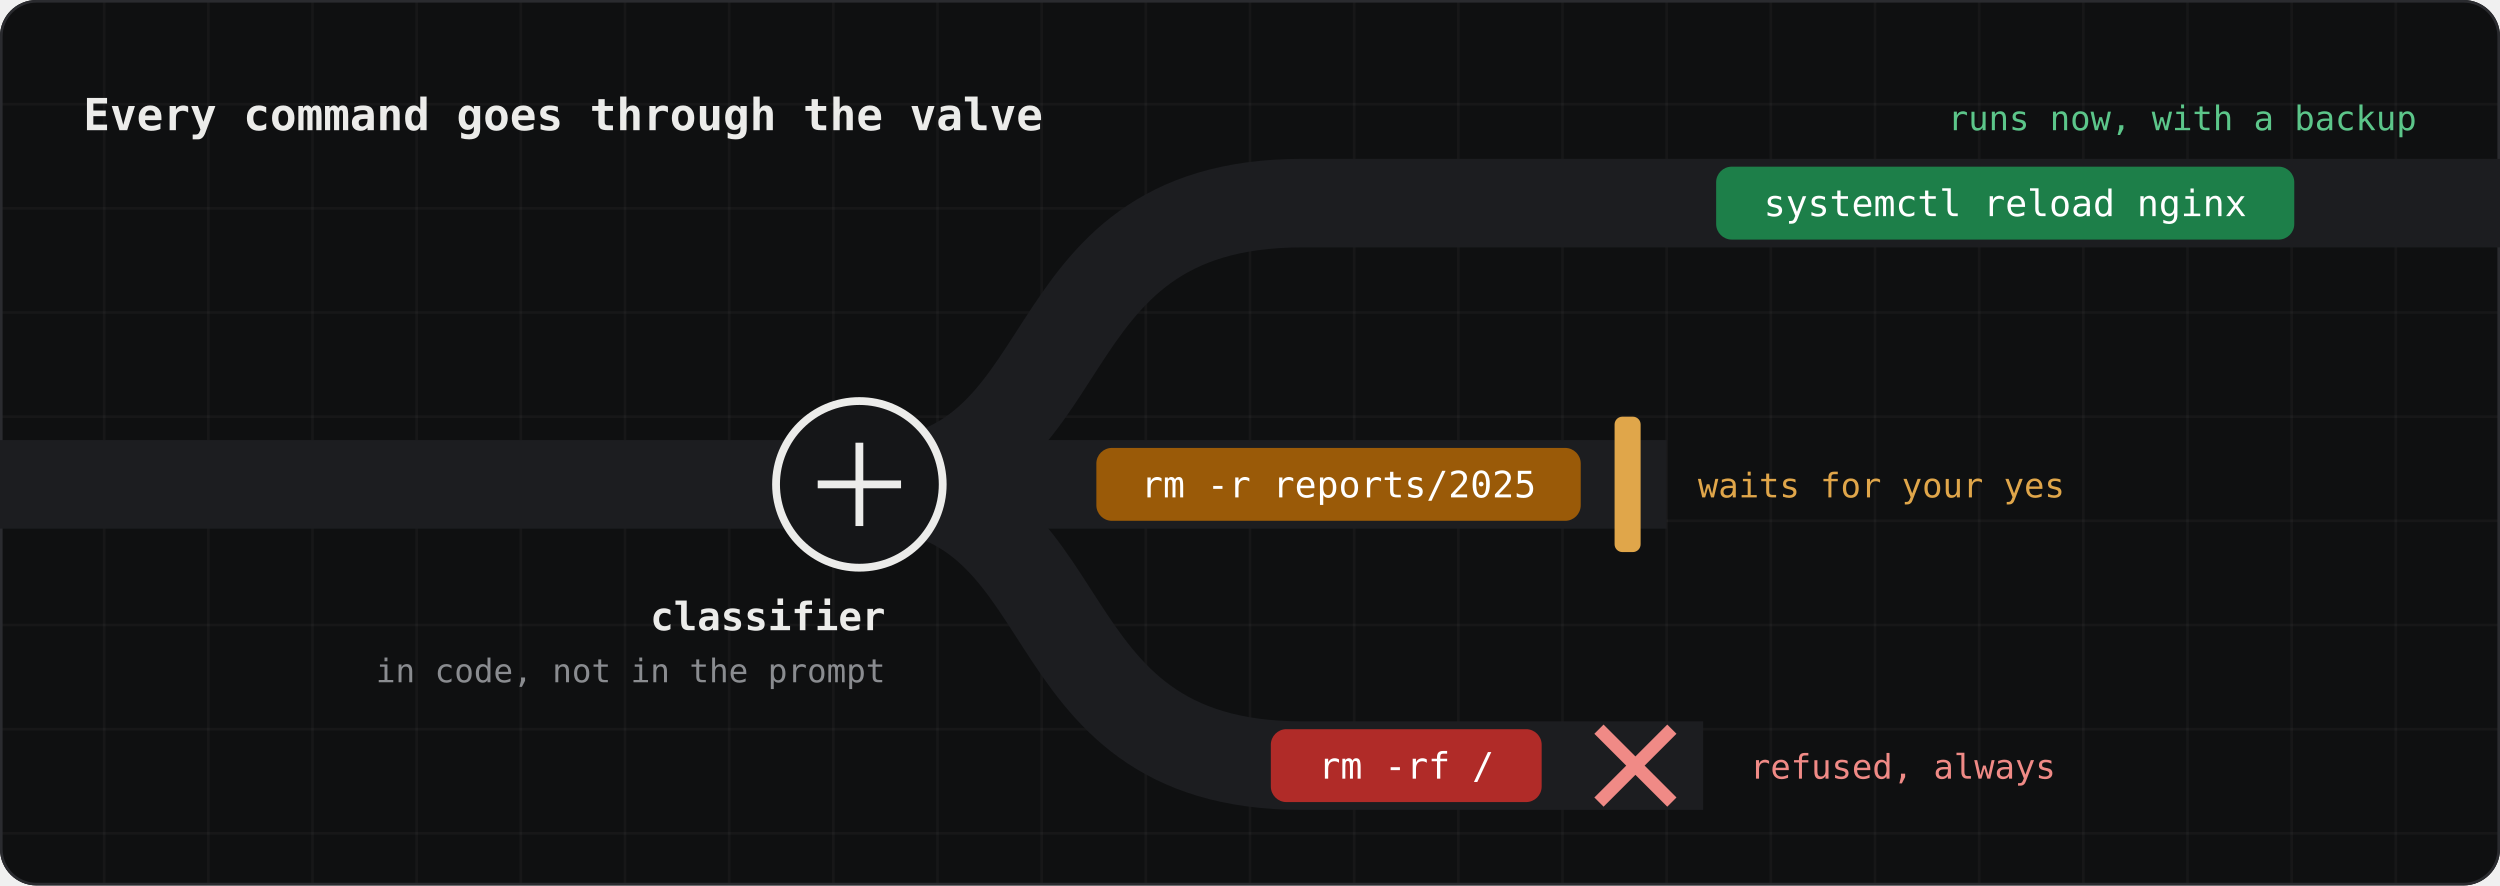
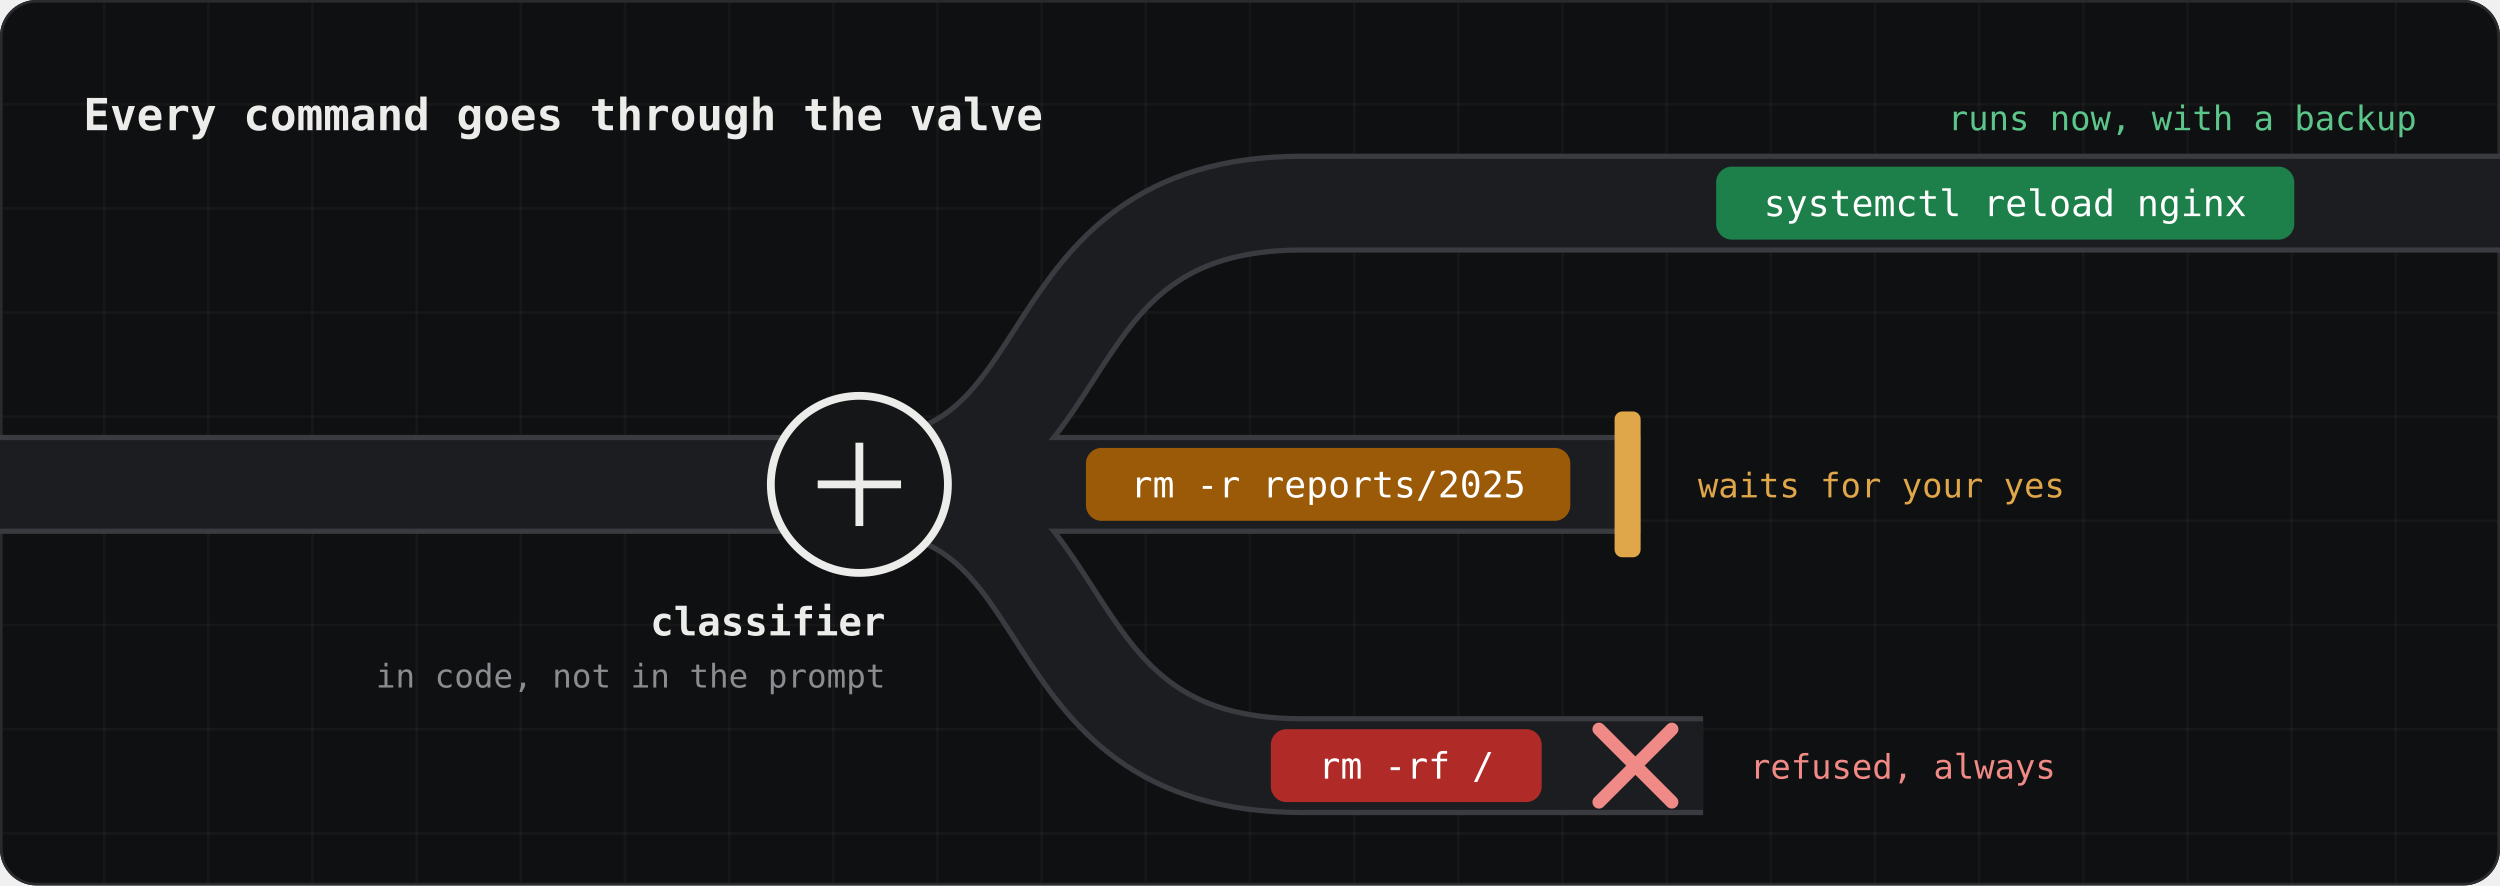
<svg xmlns="http://www.w3.org/2000/svg" viewBox="0 0 960 340" width="960" height="340" role="img" aria-labelledby="t d">
  <style>
text{font-family:ui-monospace,'SF Mono',Menlo,Consolas,'DejaVu Sans Mono',monospace;fill:#b4b5b8;font-size:13px}
.h{fill:#ececea;font-size:17px;font-weight:600}
.n{fill:#ececea;font-size:15px;font-weight:600}
.s{fill:#8a8c90;font-size:12.5px}
- @keyframes c1{0.00%{transform:translate(-110.0px,186.0px);opacity:0}0.50%{transform:translate(-110.0px,186.0px);opacity:1}1.56%{transform:translate(-105.3px,186.0px);opacity:1}2.62%{transform:translate(-91.8px,186.0px);opacity:1}3.69%{transform:translate(-70.3px,186.0px);opacity:1}4.75%{transform:translate(-41.6px,186.0px);opacity:1}5.81%{transform:translate(-6.5px,186.0px);opacity:1}6.88%{transform:translate(34.2px,186.0px);opacity:1}7.94%{transform:translate(79.8px,186.0px);opacity:1}9.00%{transform:translate(129.3px,186.0px);opacity:1}10.06%{transform:translate(182.0px,186.0px);opacity:1}11.12%{transform:translate(237.2px,186.0px);opacity:1}12.19%{transform:translate(293.9px,186.0px);opacity:1}13.25%{transform:translate(351.3px,183.3px);opacity:1}14.31%{transform:translate(396.0px,149.4px);opacity:1}15.38%{transform:translate(429.4px,103.7px);opacity:1}16.44%{transform:translate(478.1px,79.8px);opacity:1}17.50%{transform:translate(530.7px,78.0px);opacity:1}18.56%{transform:translate(580.2px,78.0px);opacity:1}19.62%{transform:translate(625.8px,78.0px);opacity:1}20.69%{transform:translate(666.5px,78.0px);opacity:1}21.75%{transform:translate(701.6px,78.0px);opacity:1}22.81%{transform:translate(730.3px,78.0px);opacity:1}23.88%{transform:translate(751.8px,78.0px);opacity:1}24.94%{transform:translate(765.3px,78.0px);opacity:1}26.00%{transform:translate(770.0px,78.0px);opacity:1}30.00%{transform:translate(770.0px,78.0px);opacity:1}33.00%{transform:translate(770.0px,78.0px);opacity:0}100.00%{transform:translate(770.0px,78.0px);opacity:0}}
- @keyframes c2{0.00%{transform:translate(-110.0px,186.0px);opacity:0}33.00%{transform:translate(-110.0px,186.0px);opacity:0}33.50%{transform:translate(-110.0px,186.0px);opacity:1}34.27%{transform:translate(-106.8px,186.0px);opacity:1}35.04%{transform:translate(-97.7px,186.0px);opacity:1}35.81%{transform:translate(-83.2px,186.0px);opacity:1}36.58%{transform:translate(-63.8px,186.0px);opacity:1}37.35%{transform:translate(-40.0px,186.0px);opacity:1}38.12%{transform:translate(-12.5px,186.0px);opacity:1}38.90%{transform:translate(18.3px,186.0px);opacity:1}39.67%{transform:translate(51.8px,186.0px);opacity:1}40.44%{transform:translate(87.4px,186.0px);opacity:1}41.21%{transform:translate(124.7px,186.0px);opacity:1}41.98%{transform:translate(163.1px,186.0px);opacity:1}42.75%{transform:translate(202.0px,186.0px);opacity:1}43.52%{transform:translate(240.9px,186.0px);opacity:1}44.29%{transform:translate(279.3px,186.0px);opacity:1}45.06%{transform:translate(316.6px,186.0px);opacity:1}45.83%{transform:translate(352.2px,186.0px);opacity:1}46.60%{transform:translate(385.7px,186.0px);opacity:1}47.38%{transform:translate(416.5px,186.0px);opacity:1}48.15%{transform:translate(444.0px,186.0px);opacity:1}48.92%{transform:translate(467.8px,186.0px);opacity:1}49.69%{transform:translate(487.2px,186.0px);opacity:1}50.46%{transform:translate(501.7px,186.0px);opacity:1}51.23%{transform:translate(510.8px,186.0px);opacity:1}52.00%{transform:translate(514.0px,186.0px);opacity:1}62.00%{transform:translate(514.0px,186.0px);opacity:1}65.00%{transform:translate(514.0px,186.0px);opacity:0}100.00%{transform:translate(514.0px,186.0px);opacity:0}}
- @keyframes c3{0.00%{transform:translate(-110.0px,186.0px);opacity:0}66.00%{transform:translate(-110.0px,186.0px);opacity:0}66.50%{transform:translate(-110.0px,186.0px);opacity:1}67.31%{transform:translate(-106.5px,186.0px);opacity:1}68.12%{transform:translate(-96.4px,186.0px);opacity:1}68.94%{transform:translate(-80.2px,186.0px);opacity:1}69.75%{transform:translate(-58.7px,186.0px);opacity:1}70.56%{transform:translate(-32.3px,186.0px);opacity:1}71.38%{transform:translate(-1.7px,186.0px);opacity:1}72.19%{transform:translate(32.5px,186.0px);opacity:1}73.00%{transform:translate(69.7px,186.0px);opacity:1}73.81%{transform:translate(109.3px,186.0px);opacity:1}74.62%{transform:translate(150.7px,186.0px);opacity:1}75.44%{transform:translate(193.3px,186.0px);opacity:1}76.25%{transform:translate(236.5px,186.0px);opacity:1}77.06%{transform:translate(279.7px,186.0px);opacity:1}77.88%{transform:translate(322.3px,186.0px);opacity:1}78.69%{transform:translate(362.8px,192.6px);opacity:1}79.50%{transform:translate(392.6px,218.0px);opacity:1}80.31%{transform:translate(413.4px,248.8px);opacity:1}81.12%{transform:translate(436.1px,274.1px);opacity:1}81.94%{transform:translate(462.8px,288.6px);opacity:1}82.75%{transform:translate(488.7px,293.3px);opacity:1}83.56%{transform:translate(510.2px,294.0px);opacity:1}84.38%{transform:translate(526.4px,294.0px);opacity:1}85.19%{transform:translate(536.5px,294.0px);opacity:1}86.00%{transform:translate(540.0px,294.0px);opacity:1}92.00%{transform:translate(540.0px,294.0px);opacity:1}95.00%{transform:translate(540.0px,294.0px);opacity:0}100.00%{transform:translate(540.0px,294.0px);opacity:0}}
+ @keyframes c1{0.00%{transform:translate(-120.0px,186.0px);opacity:0;animation-timing-function:linear}1.00%{transform:translate(-120.0px,186.0px);opacity:0;animation-timing-function:linear}1.60%{transform:translate(-120.0px,186.0px);opacity:1;animation-timing-function:linear}1.80%{transform:translate(-107.4px,186.0px);opacity:1;animation-timing-function:linear}2.60%{transform:translate(-73.2px,186.0px);opacity:1;animation-timing-function:linear}3.40%{transform:translate(-22.8px,186.0px);opacity:1;animation-timing-function:linear}4.20%{transform:translate(38.4px,186.0px);opacity:1;animation-timing-function:linear}5.00%{transform:translate(105.0px,186.0px);opacity:1;animation-timing-function:linear}5.80%{transform:translate(171.6px,186.0px);opacity:1;animation-timing-function:linear}6.60%{transform:translate(232.8px,186.0px);opacity:1;animation-timing-function:linear}7.40%{transform:translate(283.2px,186.0px);opacity:1;animation-timing-function:linear}8.20%{transform:translate(317.4px,186.0px);opacity:1;animation-timing-function:linear}9.00%{transform:translate(330.0px,186.0px);opacity:1;animation-timing-function:linear}12.00%{transform:translate(330.0px,186.0px);opacity:1;animation-timing-function:linear}12.75%{transform:translate(335.4px,185.6px);opacity:1;animation-timing-function:linear}13.50%{transform:translate(350.5px,183.5px);opacity:1;animation-timing-function:linear}14.25%{transform:translate(372.2px,174.1px);opacity:1;animation-timing-function:linear}15.00%{transform:translate(393.9px,152.4px);opacity:1;animation-timing-function:linear}15.75%{transform:translate(414.2px,122.0px);opacity:1;animation-timing-function:linear}16.50%{transform:translate(442.6px,93.1px);opacity:1;animation-timing-function:linear}17.25%{transform:translate(483.5px,79.1px);opacity:1;animation-timing-function:linear}18.00%{transform:translate(528.5px,78.0px);opacity:1;animation-timing-function:linear}18.75%{transform:translate(573.5px,78.0px);opacity:1;animation-timing-function:linear}19.50%{transform:translate(617.2px,78.0px);opacity:1;animation-timing-function:linear}20.25%{transform:translate(658.0px,78.0px);opacity:1;animation-timing-function:linear}21.00%{transform:translate(694.5px,78.0px);opacity:1;animation-timing-function:linear}21.75%{transform:translate(725.4px,78.0px);opacity:1;animation-timing-function:linear}22.50%{transform:translate(749.2px,78.0px);opacity:1;animation-timing-function:linear}23.25%{transform:translate(764.6px,78.0px);opacity:1;animation-timing-function:linear}24.00%{transform:translate(770.0px,78.0px);opacity:1;animation-timing-function:linear}30.00%{transform:translate(770.0px,78.0px);opacity:1;animation-timing-function:linear}32.00%{transform:translate(770.0px,78.0px);opacity:0;animation-timing-function:linear}100.00%{transform:translate(770.0px,78.0px);opacity:0;animation-timing-function:linear}}
+ @keyframes c2{0.00%{transform:translate(-120.0px,186.0px);opacity:0;animation-timing-function:linear}34.00%{transform:translate(-120.0px,186.0px);opacity:0;animation-timing-function:linear}34.60%{transform:translate(-120.0px,186.0px);opacity:1;animation-timing-function:linear}34.80%{transform:translate(-107.4px,186.0px);opacity:1;animation-timing-function:linear}35.60%{transform:translate(-73.2px,186.0px);opacity:1;animation-timing-function:linear}36.40%{transform:translate(-22.8px,186.0px);opacity:1;animation-timing-function:linear}37.20%{transform:translate(38.4px,186.0px);opacity:1;animation-timing-function:linear}38.00%{transform:translate(105.0px,186.0px);opacity:1;animation-timing-function:linear}38.80%{transform:translate(171.6px,186.0px);opacity:1;animation-timing-function:linear}39.60%{transform:translate(232.8px,186.0px);opacity:1;animation-timing-function:linear}40.40%{transform:translate(283.2px,186.0px);opacity:1;animation-timing-function:linear}41.20%{transform:translate(317.4px,186.0px);opacity:1;animation-timing-function:linear}42.00%{transform:translate(330.0px,186.0px);opacity:1;animation-timing-function:linear}45.00%{transform:translate(330.0px,186.0px);opacity:1;animation-timing-function:linear}45.88%{transform:translate(337.7px,186.0px);opacity:1;animation-timing-function:linear}46.75%{transform:translate(358.1px,186.0px);opacity:1;animation-timing-function:linear}47.62%{transform:translate(387.0px,186.0px);opacity:1;animation-timing-function:linear}48.50%{transform:translate(420.0px,186.0px);opacity:1;animation-timing-function:linear}49.38%{transform:translate(453.0px,186.0px);opacity:1;animation-timing-function:linear}50.25%{transform:translate(481.9px,186.0px);opacity:1;animation-timing-function:linear}51.12%{transform:translate(502.3px,186.0px);opacity:1;animation-timing-function:linear}52.00%{transform:translate(510.0px,186.0px);opacity:1;animation-timing-function:linear}62.00%{transform:translate(510.0px,186.0px);opacity:1;animation-timing-function:linear}64.00%{transform:translate(510.0px,186.0px);opacity:0;animation-timing-function:linear}100.00%{transform:translate(510.0px,186.0px);opacity:0;animation-timing-function:linear}}
+ @keyframes c3{0.00%{transform:translate(-120.0px,186.0px);opacity:0;animation-timing-function:linear}67.00%{transform:translate(-120.0px,186.0px);opacity:0;animation-timing-function:linear}67.60%{transform:translate(-120.0px,186.0px);opacity:1;animation-timing-function:linear}67.80%{transform:translate(-107.4px,186.0px);opacity:1;animation-timing-function:linear}68.60%{transform:translate(-73.2px,186.0px);opacity:1;animation-timing-function:linear}69.40%{transform:translate(-22.8px,186.0px);opacity:1;animation-timing-function:linear}70.20%{transform:translate(38.4px,186.0px);opacity:1;animation-timing-function:linear}71.00%{transform:translate(105.0px,186.0px);opacity:1;animation-timing-function:linear}71.80%{transform:translate(171.6px,186.0px);opacity:1;animation-timing-function:linear}72.60%{transform:translate(232.8px,186.0px);opacity:1;animation-timing-function:linear}73.40%{transform:translate(283.2px,186.0px);opacity:1;animation-timing-function:linear}74.20%{transform:translate(317.4px,186.0px);opacity:1;animation-timing-function:linear}75.00%{transform:translate(330.0px,186.0px);opacity:1;animation-timing-function:linear}78.00%{transform:translate(330.0px,186.0px);opacity:1;animation-timing-function:linear}78.50%{transform:translate(332.8px,186.2px);opacity:1;animation-timing-function:linear}79.00%{transform:translate(340.8px,186.8px);opacity:1;animation-timing-function:linear}79.50%{transform:translate(353.0px,189.2px);opacity:1;animation-timing-function:linear}80.00%{transform:translate(368.0px,195.2px);opacity:1;animation-timing-function:linear}80.50%{transform:translate(383.0px,206.9px);opacity:1;animation-timing-function:linear}81.00%{transform:translate(396.5px,223.4px);opacity:1;animation-timing-function:linear}81.50%{transform:translate(409.1px,242.5px);opacity:1;animation-timing-function:linear}82.00%{transform:translate(423.1px,261.5px);opacity:1;animation-timing-function:linear}82.50%{transform:translate(440.3px,277.5px);opacity:1;animation-timing-function:linear}83.00%{transform:translate(460.7px,287.7px);opacity:1;animation-timing-function:linear}83.50%{transform:translate(481.4px,292.8px);opacity:1;animation-timing-function:linear}84.00%{transform:translate(500.5px,294.0px);opacity:1;animation-timing-function:linear}84.50%{transform:translate(516.7px,294.0px);opacity:1;animation-timing-function:linear}85.00%{transform:translate(529.1px,294.0px);opacity:1;animation-timing-function:linear}85.50%{transform:translate(537.2px,294.0px);opacity:1;animation-timing-function:linear}86.00%{transform:translate(540.0px,294.0px);opacity:1;animation-timing-function:linear}94.00%{transform:translate(540.0px,294.0px);opacity:1;animation-timing-function:linear}96.00%{transform:translate(540.0px,294.0px);opacity:0;animation-timing-function:linear}100.00%{transform:translate(540.0px,294.0px);opacity:0;animation-timing-function:linear}}
.c1{animation:c1 12s linear infinite}
.c2{animation:c2 12s linear infinite}
.c3{animation:c3 12s linear infinite}
- @keyframes lamp{0%,10%{stroke:#8a8c90}14%,31%{stroke:#5cc68a}34%,43%{stroke:#8a8c90}47%,64%{stroke:#e0a64a}67%,76%{stroke:#8a8c90}80%,96%{stroke:#f08a86}100%{stroke:#8a8c90}}
+ @keyframes lamp{0.00%{stroke:#3a3b40}7.50%{stroke:#3a3b40}9.00%{stroke:#5cc68a}30.00%{stroke:#5cc68a}32.00%{stroke:#3a3b40}40.50%{stroke:#3a3b40}42.00%{stroke:#e0a64a}62.00%{stroke:#e0a64a}64.00%{stroke:#3a3b40}73.50%{stroke:#3a3b40}75.00%{stroke:#f08a86}94.00%{stroke:#f08a86}96.00%{stroke:#3a3b40}100.00%{stroke:#3a3b40}}
.lamp{stroke:#ececea;animation:lamp 12s linear infinite}
- @keyframes gate{0%,50%,63%,100%{opacity:.45}54%,60%{opacity:1}}
+ @keyframes gate{0.00%{opacity:.4}50.50%{opacity:.4}52.00%{opacity:1}62.00%{opacity:1}64.00%{opacity:.4}100.00%{opacity:.4}}
.gate{animation:gate 12s linear infinite}
- @keyframes stop{0%,84%,93%,100%{opacity:.45}86%,91%{opacity:1}}
+ @keyframes stop{0.00%{opacity:.4}84.50%{opacity:.4}86.00%{opacity:1}94.00%{opacity:1}96.00%{opacity:.4}100.00%{opacity:.4}}
.stop{animation:stop 12s linear infinite}
+ @keyframes tok{0.00%{opacity:.5}22.50%{opacity:.5}24.00%{opacity:1}30.00%{opacity:1}32.00%{opacity:.5}100.00%{opacity:.5}}
+ .tok{animation:tok 12s linear infinite}
+ @keyframes twait{0.00%{opacity:.5}50.50%{opacity:.5}52.00%{opacity:1}62.00%{opacity:1}64.00%{opacity:.5}100.00%{opacity:.5}}
+ .twait{animation:twait 12s linear infinite}
+ @keyframes tno{0.00%{opacity:.5}84.50%{opacity:.5}86.00%{opacity:1}94.00%{opacity:1}96.00%{opacity:.5}100.00%{opacity:.5}}
+ .tno{animation:tno 12s linear infinite}
@media (prefers-reduced-motion:reduce){*{animation:none!important}}
</style>
+   <defs>
+     <linearGradient id="wall" x1="0" y1="0" x2="0" y2="1">
+       <stop offset="0" stop-color="#26272b" />
+       <stop offset=".5" stop-color="#17181a" />
+       <stop offset="1" stop-color="#26272b" />
+     </linearGradient>
+     <linearGradient id="wallv" x1="0" y1="0" x2="1" y2="0">
+       <stop offset="0" stop-color="#26272b" />
+       <stop offset=".5" stop-color="#17181a" />
+       <stop offset="1" stop-color="#26272b" />
+     </linearGradient>
+   </defs>
  <rect width="960" height="340" rx="14" fill="#0f1011" />
  <g stroke="#ffffff" stroke-opacity=".035">
    <path d="M40 0V340" />
    <path d="M80 0V340" />
    <path d="M120 0V340" />
    <path d="M160 0V340" />
    <path d="M200 0V340" />
    <path d="M240 0V340" />
    <path d="M280 0V340" />
    <path d="M320 0V340" />
    <path d="M360 0V340" />
    <path d="M400 0V340" />
    <path d="M440 0V340" />
    <path d="M480 0V340" />
    <path d="M520 0V340" />
    <path d="M560 0V340" />
    <path d="M600 0V340" />
    <path d="M640 0V340" />
    <path d="M680 0V340" />
    <path d="M720 0V340" />
    <path d="M760 0V340" />
    <path d="M800 0V340" />
    <path d="M840 0V340" />
    <path d="M880 0V340" />
    <path d="M920 0V340" />
    <path d="M0 40H960" />
    <path d="M0 80H960" />
    <path d="M0 120H960" />
    <path d="M0 160H960" />
    <path d="M0 200H960" />
    <path d="M0 240H960" />
    <path d="M0 280H960" />
    <path d="M0 320H960" />
  </g>
  <rect x=".5" y=".5" width="959" height="339" rx="13.5" fill="none" stroke="#2a2b2f" />
  <text x="32" y="50" class="h" text-anchor="start">Every command goes through the valve</text>
+   <g fill="none" stroke="#3a3b40" stroke-width="38">
+     <path d="M0 186H330" />
+     <path d="M330 186C420 186 390 78 500 78H960" />
+     <path d="M330 186H630" />
+     <path d="M330 186C420 186 390 294 500 294H654" />
+   </g>
  <g fill="none" stroke="#1c1d20" stroke-width="34">
    <path d="M0 186H330" />
    <path d="M330 186C420 186 390 78 500 78H960" />
-     <path d="M330 186H640" />
+     <path d="M330 186H630" />
    <path d="M330 186C420 186 390 294 500 294H654" />
  </g>
  <g class="c1" style="transform:translate(770px,78px)">
-     <rect x="-111.0" y="-14" width="222" height="28" rx="6" fill="#1d7f49" />
-     <text y="5" text-anchor="middle" style="fill:#fff;font-size:14px">systemctl reload nginx</text>
+     <rect x="-111.0" y="-14.0" width="222" height="28" rx="6" fill="#1d7f49" />
+     <text y="5.0" text-anchor="middle" style="fill:#fff;font-size:14px">systemctl reload nginx</text>
  </g>
-   <g class="c2" style="transform:translate(514px,186px)">
-     <rect x="-93.0" y="-14" width="186" height="28" rx="6" fill="#9a5a08" />
-     <text y="5" text-anchor="middle" style="fill:#fff;font-size:14px">rm -r reports/2025</text>
+   <g class="c2" style="transform:translate(510px,186px)">
+     <rect x="-93.0" y="-14.0" width="186" height="28" rx="6" fill="#9a5a08" />
+     <text y="5.0" text-anchor="middle" style="fill:#fff;font-size:14px">rm -r reports/2025</text>
  </g>
  <g class="c3" style="transform:translate(540px,294px)">
-     <rect x="-52.0" y="-14" width="104" height="28" rx="6" fill="#b02b28" />
-     <text y="5" text-anchor="middle" style="fill:#fff;font-size:14px">rm -rf /</text>
+     <rect x="-52.0" y="-14.0" width="104" height="28" rx="6" fill="#b02b28" />
+     <text y="5.0" text-anchor="middle" style="fill:#fff;font-size:14px">rm -rf /</text>
  </g>
-   <circle cx="330" cy="186" r="32" fill="#151618" stroke-width="3" class="lamp" />
+   <circle class="lamp" cx="330" cy="186" r="34" fill="#151618" stroke-width="3" />
  <path d="M314 186H346M330 170V202" stroke="#ececea" stroke-width="3" />
-   <text x="340" y="242" class="n" text-anchor="end">classifier</text>
-   <text x="340" y="262" class="s" text-anchor="end">in code, not in the prompt</text>
-   <text x="928" y="50" style="fill:#5cc68a" text-anchor="end">runs now, with a backup</text>
-   <rect class="gate" x="620" y="160" width="10" height="52" rx="3" fill="#e0a64a" />
-   <text x="652" y="191" style="fill:#e0a64a" text-anchor="start">waits for your yes</text>
-   <path class="stop" d="M614 280l28 28M642 280l-28 28" stroke="#f08a86" stroke-width="5" />
-   <text x="672" y="299" style="fill:#f08a86" text-anchor="start">refused, always</text>
+   <text x="340" y="244" class="n" text-anchor="end">classifier</text>
+   <text x="340" y="264" class="s" text-anchor="end">in code, not in the prompt</text>
+   <g class="tok">
+     <text x="928" y="50" class="" text-anchor="end" style="fill:#5cc68a">runs now, with a backup</text>
+   </g>
+   <rect class="gate" x="620" y="158" width="10" height="56" rx="3" fill="#e0a64a" />
+   <g class="twait">
+     <text x="652" y="191" class="" text-anchor="start" style="fill:#e0a64a">waits for your yes</text>
+   </g>
+   <path class="stop" d="M614 280l28 28M642 280l-28 28" stroke="#f08a86" stroke-width="5" stroke-linecap="round" />
+   <g class="tno">
+     <text x="672" y="299" class="" text-anchor="start" style="fill:#f08a86">refused, always</text>
+   </g>
</svg>
